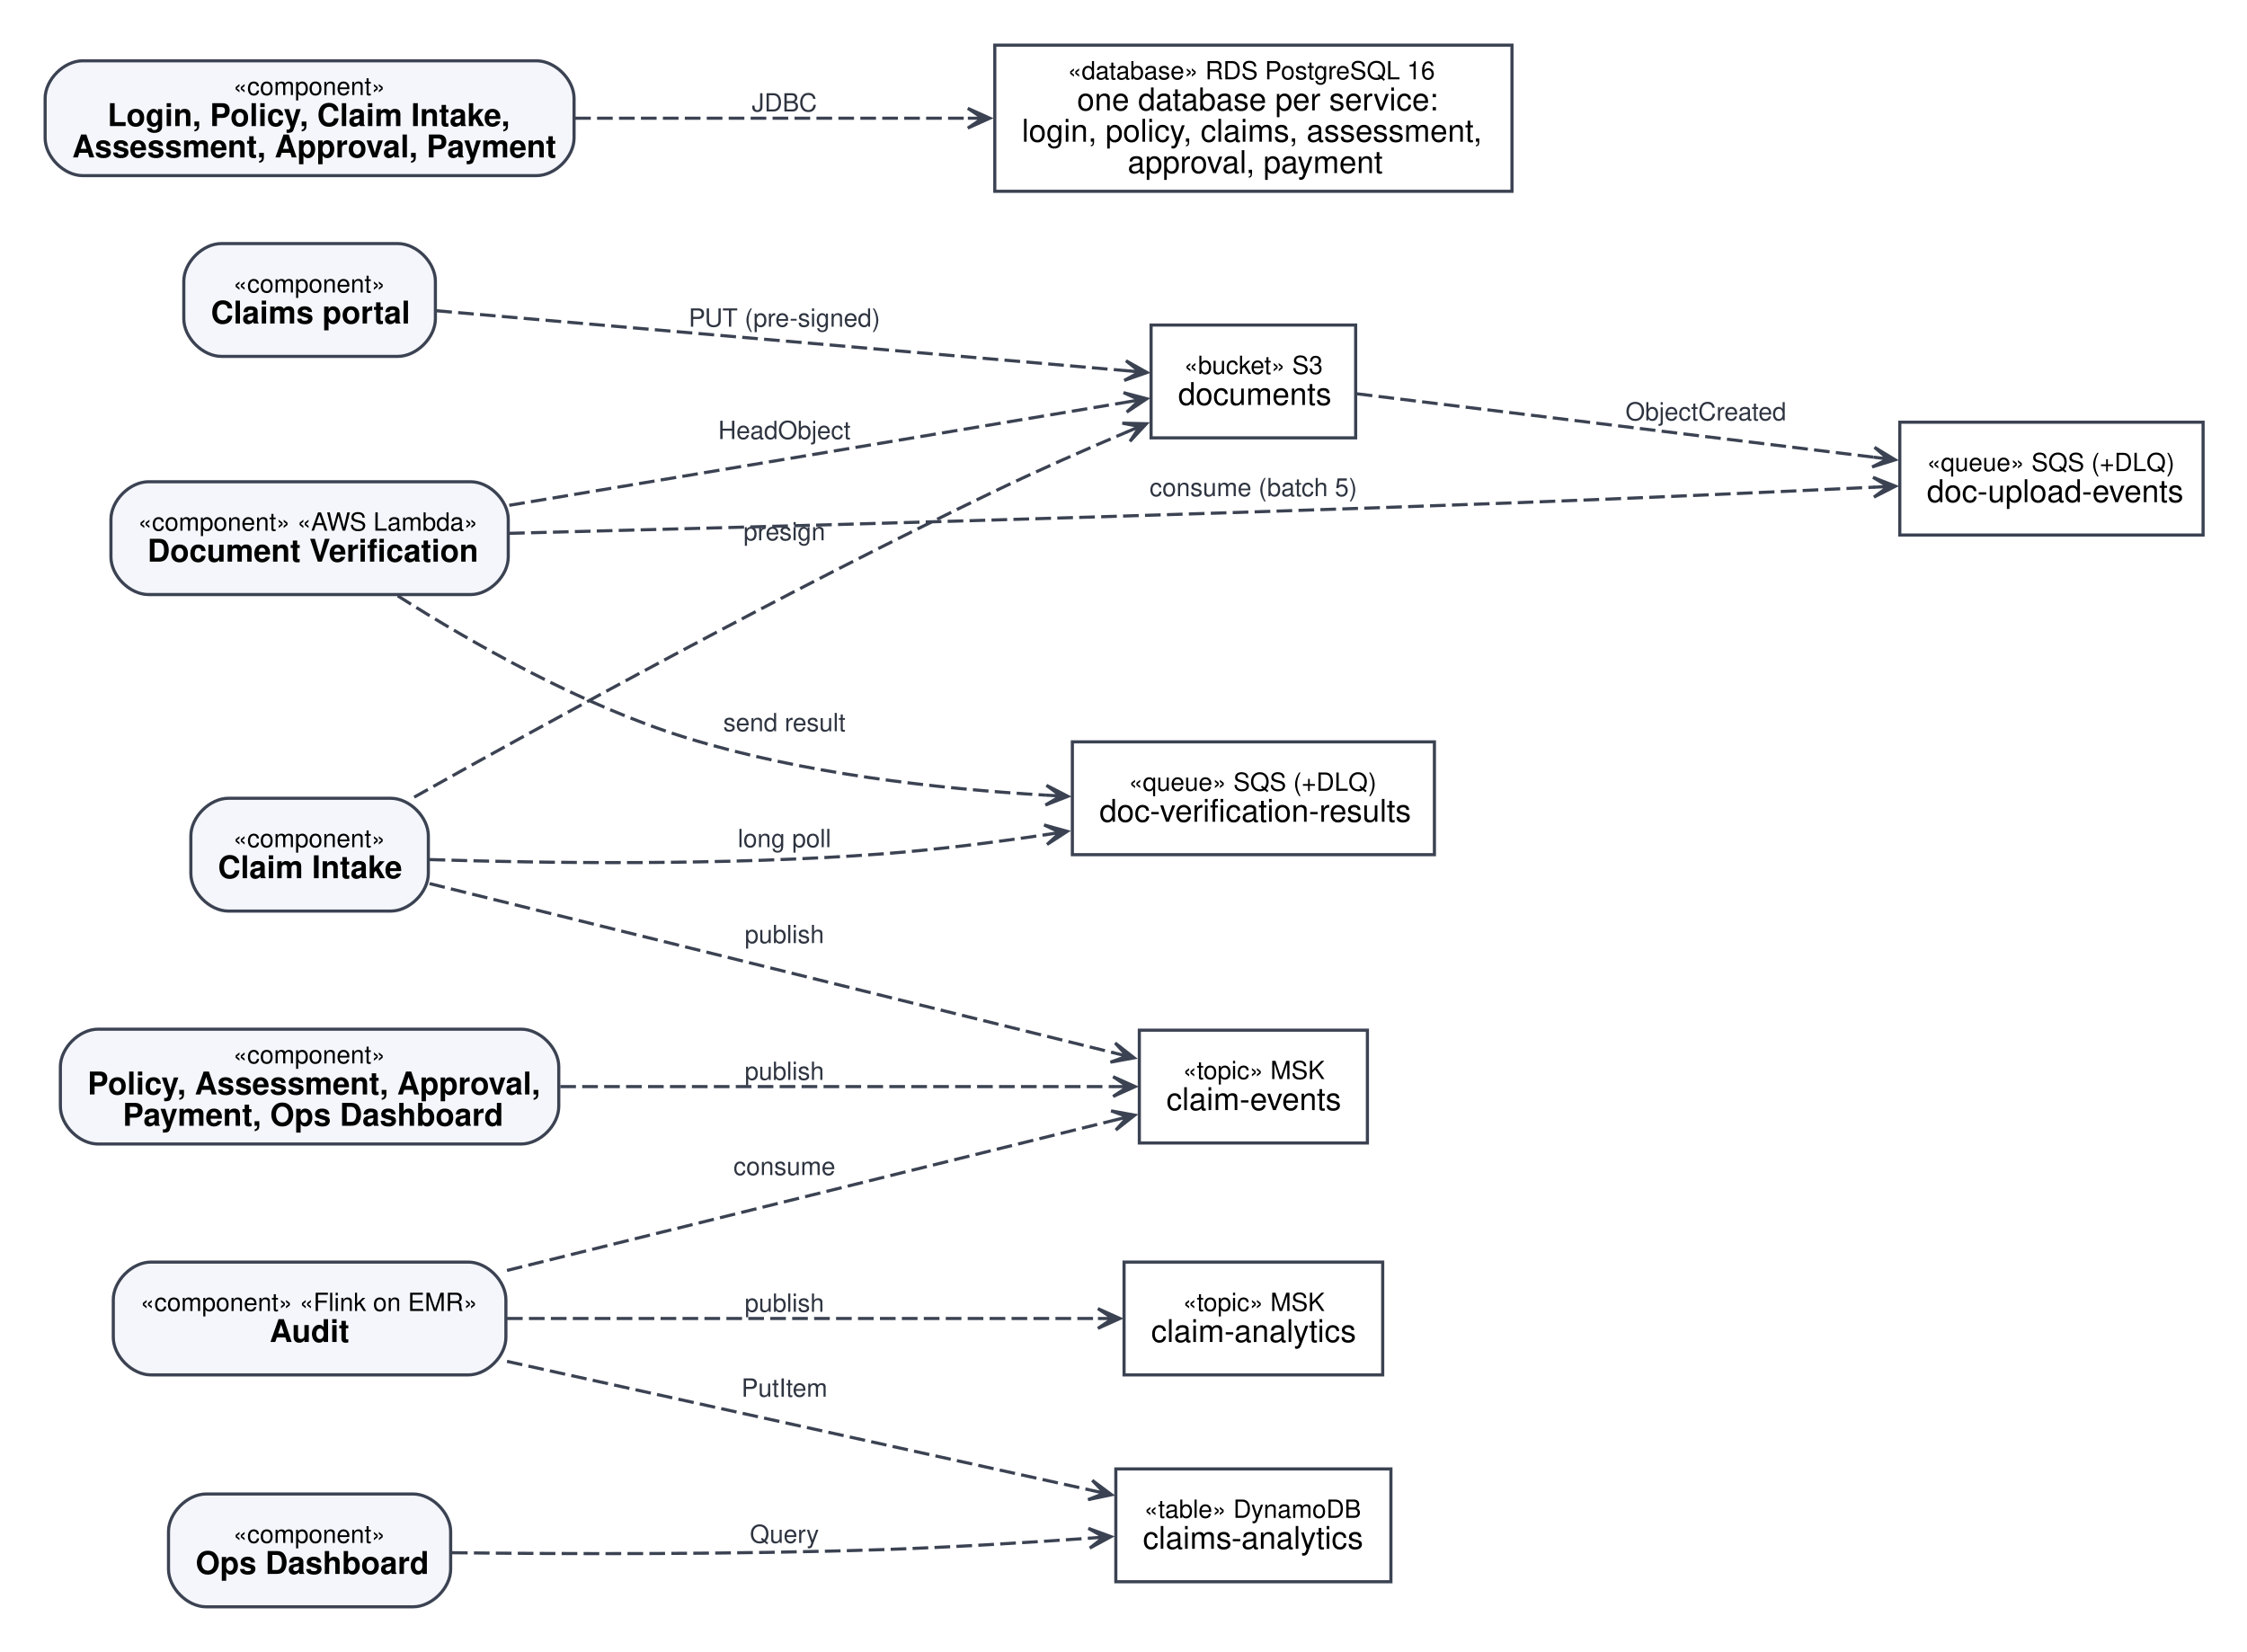
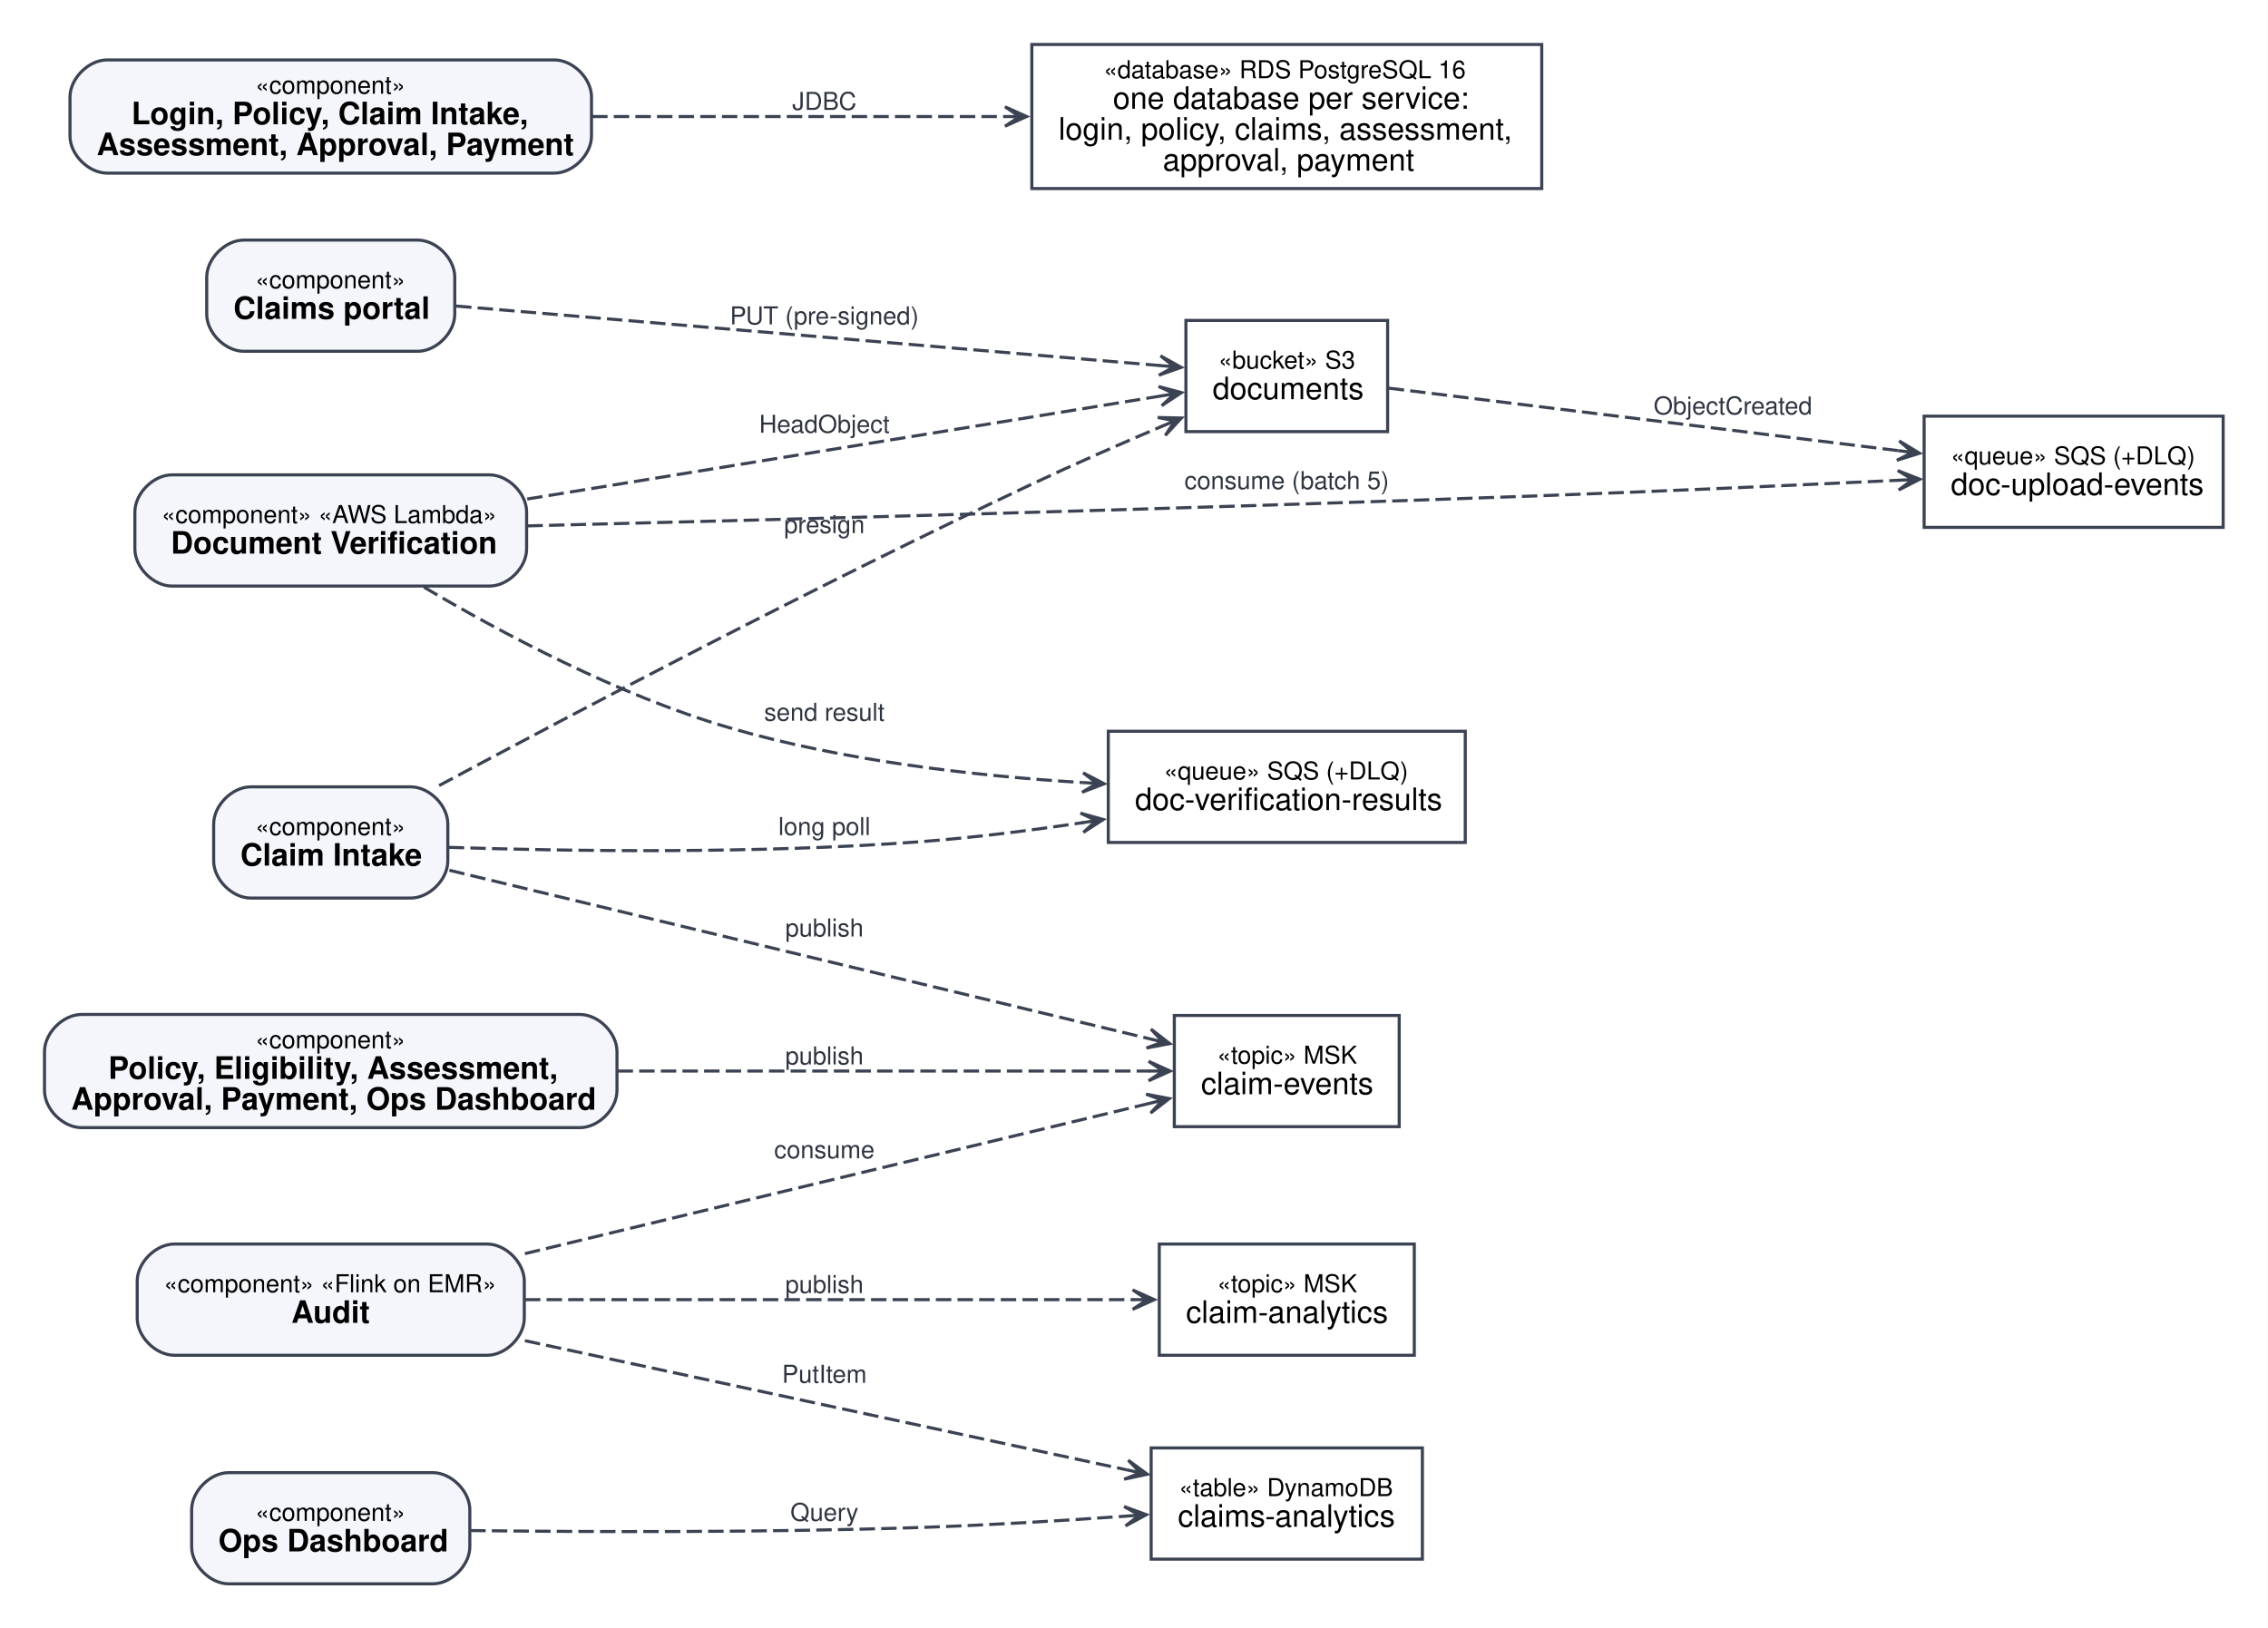
- <svg xmlns="http://www.w3.org/2000/svg" width="717pt" height="527pt" viewBox="0.00 0.00 717.00 527.00">
+ <svg xmlns="http://www.w3.org/2000/svg" width="734pt" height="527pt" viewBox="0.00 0.00 734.00 527.00">
  <g id="graph0" class="graph" transform="scale(1 1) rotate(0) translate(14.4 512.72)">
-     <polygon fill="white" stroke="none" points="-14.4,14.4 -14.4,-512.72 702.99,-512.72 702.99,14.4 -14.4,14.4" />
+     <polygon fill="white" stroke="none" points="-14.4,14.4 -14.4,-512.72 719.49,-512.72 719.49,14.4 -14.4,14.4" />
    <g id="node1" class="node">
-       <path fill="#f4f6fb" stroke="#3b4252" d="M112.53,-435C112.53,-435 56.25,-435 56.25,-435 50.25,-435 44.25,-429 44.25,-423 44.25,-423 44.25,-411 44.25,-411 44.25,-405 50.25,-399 56.25,-399 56.25,-399 112.53,-399 112.53,-399 118.53,-399 124.53,-405 124.53,-411 124.53,-411 124.53,-423 124.53,-423 124.53,-429 118.53,-435 112.53,-435" />
-       <text xml:space="preserve" text-anchor="start" x="60.01" y="-419.4" font-family="Helvetica,sans-Serif" font-size="8.00">«component»</text>
-       <text xml:space="preserve" text-anchor="start" x="52.89" y="-409.5" font-family="Helvetica,sans-Serif" font-weight="bold" font-size="10.00">Claims portal</text>
+       <path fill="#f4f6fb" stroke="#3b4252" d="M120.78,-435C120.78,-435 64.5,-435 64.5,-435 58.5,-435 52.5,-429 52.5,-423 52.5,-423 52.5,-411 52.5,-411 52.5,-405 58.5,-399 64.5,-399 64.5,-399 120.78,-399 120.78,-399 126.78,-399 132.78,-405 132.78,-411 132.78,-411 132.78,-423 132.78,-423 132.78,-429 126.78,-435 120.78,-435" />
+       <text xml:space="preserve" text-anchor="start" x="68.26" y="-419.4" font-family="Helvetica,sans-Serif" font-size="8.00">«component»</text>
+       <text xml:space="preserve" text-anchor="start" x="61.14" y="-409.5" font-family="Helvetica,sans-Serif" font-weight="bold" font-size="10.00">Claims portal</text>
    </g>
    <g id="node8" class="node">
-       <polygon fill="#ffffff" stroke="#3b4252" points="418.18,-409 352.9,-409 352.9,-373 418.18,-373 418.18,-409" />
-       <text xml:space="preserve" text-anchor="start" x="363.42" y="-393.4" font-family="Helvetica,sans-Serif" font-size="8.00">«bucket» S3</text>
-       <text xml:space="preserve" text-anchor="start" x="361.54" y="-383.5" font-family="Helvetica,sans-Serif" font-size="10.00">documents</text>
+       <polygon fill="#ffffff" stroke="#3b4252" points="434.68,-409 369.4,-409 369.4,-373 434.68,-373 434.68,-409" />
+       <text xml:space="preserve" text-anchor="start" x="379.92" y="-393.4" font-family="Helvetica,sans-Serif" font-size="8.00">«bucket» S3</text>
+       <text xml:space="preserve" text-anchor="start" x="378.04" y="-383.5" font-family="Helvetica,sans-Serif" font-size="10.00">documents</text>
    </g>
    <g id="edge1" class="edge">
-       <path fill="none" stroke="#3b4252" stroke-dasharray="5,2" d="M124.81,-413.57C181.97,-408.61 287.3,-399.45 344.7,-394.46" />
-       <polygon fill="#3b4252" stroke="#3b4252" points="351.59,-393.86 344.89,-397.61 349.32,-394.06 344.62,-394.47 344.62,-394.47 344.62,-394.47 349.32,-394.06 344.35,-391.33 351.59,-393.86" />
-       <text xml:space="preserve" text-anchor="middle" x="235.9" y="-408.48" font-family="Helvetica,sans-Serif" font-size="8.00" fill="#2e3440">PUT (pre-signed)</text>
+       <path fill="none" stroke="#3b4252" stroke-dasharray="5,2" d="M133.2,-413.65C192.05,-408.68 302.05,-399.37 361.12,-394.38" />
+       <polygon fill="#3b4252" stroke="#3b4252" points="367.89,-393.8 361.18,-397.53 365.62,-394 360.91,-394.39 360.91,-394.39 360.91,-394.39 365.62,-394 360.65,-391.26 367.89,-393.8" />
+       <text xml:space="preserve" text-anchor="middle" x="252.4" y="-407.71" font-family="Helvetica,sans-Serif" font-size="8.00" fill="#2e3440">PUT (pre-signed)</text>
    </g>
    <g id="node2" class="node">
-       <path fill="#f4f6fb" stroke="#3b4252" d="M110.28,-258C110.28,-258 58.5,-258 58.5,-258 52.5,-258 46.5,-252 46.5,-246 46.5,-246 46.5,-234 46.5,-234 46.5,-228 52.5,-222 58.5,-222 58.5,-222 110.28,-222 110.28,-222 116.28,-222 122.28,-228 122.28,-234 122.28,-234 122.28,-246 122.28,-246 122.28,-252 116.28,-258 110.28,-258" />
-       <text xml:space="preserve" text-anchor="start" x="60.01" y="-242.4" font-family="Helvetica,sans-Serif" font-size="8.00">«component»</text>
-       <text xml:space="preserve" text-anchor="start" x="55.14" y="-232.5" font-family="Helvetica,sans-Serif" font-weight="bold" font-size="10.00">Claim Intake</text>
+       <path fill="#f4f6fb" stroke="#3b4252" d="M118.53,-258C118.53,-258 66.75,-258 66.75,-258 60.75,-258 54.75,-252 54.75,-246 54.75,-246 54.75,-234 54.75,-234 54.75,-228 60.75,-222 66.75,-222 66.75,-222 118.53,-222 118.53,-222 124.53,-222 130.53,-228 130.53,-234 130.53,-234 130.53,-246 130.53,-246 130.53,-252 124.53,-258 118.53,-258" />
+       <text xml:space="preserve" text-anchor="start" x="68.26" y="-242.4" font-family="Helvetica,sans-Serif" font-size="8.00">«component»</text>
+       <text xml:space="preserve" text-anchor="start" x="63.39" y="-232.5" font-family="Helvetica,sans-Serif" font-weight="bold" font-size="10.00">Claim Intake</text>
    </g>
    <g id="edge2" class="edge">
-       <path fill="none" stroke="#3b4252" stroke-dasharray="5,2" d="M117.77,-258.36C159.9,-281.99 236.06,-323.85 303.03,-356 316.62,-362.52 331.73,-369.18 345.22,-374.9" />
-       <polygon fill="#3b4252" stroke="#3b4252" points="351.4,-377.51 343.73,-377.69 349.3,-376.62 344.95,-374.79 344.95,-374.79 344.95,-374.79 349.3,-376.62 346.17,-371.89 351.4,-377.51" />
-       <text xml:space="preserve" text-anchor="middle" x="235.9" y="-340.31" font-family="Helvetica,sans-Serif" font-size="8.00" fill="#2e3440">presign</text>
+       <path fill="none" stroke="#3b4252" stroke-dasharray="5,2" d="M127.72,-258.43C171.63,-281.96 250.53,-323.52 319.53,-356 333.17,-362.42 348.29,-369.05 361.77,-374.78" />
+       <polygon fill="#3b4252" stroke="#3b4252" points="367.95,-377.4 360.28,-377.57 365.85,-376.51 361.51,-374.67 361.51,-374.67 361.51,-374.67 365.85,-376.51 362.73,-371.77 367.95,-377.4" />
+       <text xml:space="preserve" text-anchor="middle" x="252.4" y="-340.14" font-family="Helvetica,sans-Serif" font-size="8.00" fill="#2e3440">presign</text>
    </g>
    <g id="node10" class="node">
-       <polygon fill="#ffffff" stroke="#3b4252" points="443.31,-276 327.78,-276 327.78,-240 443.31,-240 443.31,-276" />
-       <text xml:space="preserve" text-anchor="start" x="345.79" y="-260.4" font-family="Helvetica,sans-Serif" font-size="8.00">«queue» SQS (+DLQ)</text>
-       <text xml:space="preserve" text-anchor="start" x="336.42" y="-250.5" font-family="Helvetica,sans-Serif" font-size="10.00">doc-verification-results</text>
+       <polygon fill="#ffffff" stroke="#3b4252" points="459.81,-276 344.28,-276 344.28,-240 459.81,-240 459.81,-276" />
+       <text xml:space="preserve" text-anchor="start" x="362.29" y="-260.4" font-family="Helvetica,sans-Serif" font-size="8.00">«queue» SQS (+DLQ)</text>
+       <text xml:space="preserve" text-anchor="start" x="352.92" y="-250.5" font-family="Helvetica,sans-Serif" font-size="10.00">doc-verification-results</text>
    </g>
    <g id="edge7" class="edge">
-       <path fill="none" stroke="#3b4252" stroke-dasharray="5,2" d="M122.68,-238.44C159.44,-237.28 217.19,-236.47 267.03,-240.25 284.16,-241.55 302.57,-243.88 319.63,-246.43" />
-       <polygon fill="#3b4252" stroke="#3b4252" points="326.15,-247.44 318.76,-249.49 323.9,-247.09 319.24,-246.37 319.24,-246.37 319.24,-246.37 323.9,-247.09 319.71,-243.26 326.15,-247.44" />
-       <text xml:space="preserve" text-anchor="middle" x="235.9" y="-242.4" font-family="Helvetica,sans-Serif" font-size="8.00" fill="#2e3440">long poll</text>
+       <path fill="none" stroke="#3b4252" stroke-dasharray="5,2" d="M130.82,-238.42C169.14,-237.18 230.6,-236.24 283.53,-240.25 300.66,-241.55 319.07,-243.88 336.13,-246.43" />
+       <polygon fill="#3b4252" stroke="#3b4252" points="342.65,-247.43 335.26,-249.49 340.4,-247.09 335.74,-246.37 335.74,-246.37 335.74,-246.37 340.4,-247.09 336.21,-243.26 342.65,-247.43" />
+       <text xml:space="preserve" text-anchor="middle" x="252.4" y="-242.4" font-family="Helvetica,sans-Serif" font-size="8.00" fill="#2e3440">long poll</text>
    </g>
    <g id="node11" class="node">
-       <polygon fill="#ffffff" stroke="#3b4252" points="421.93,-184 349.15,-184 349.15,-148 421.93,-148 421.93,-184" />
-       <text xml:space="preserve" text-anchor="start" x="363.04" y="-168.4" font-family="Helvetica,sans-Serif" font-size="8.00">«topic» MSK</text>
-       <text xml:space="preserve" text-anchor="start" x="357.79" y="-158.5" font-family="Helvetica,sans-Serif" font-size="10.00">claim-events</text>
+       <polygon fill="#ffffff" stroke="#3b4252" points="438.43,-184 365.65,-184 365.65,-148 438.43,-148 438.43,-184" />
+       <text xml:space="preserve" text-anchor="start" x="379.54" y="-168.4" font-family="Helvetica,sans-Serif" font-size="8.00">«topic» MSK</text>
+       <text xml:space="preserve" text-anchor="start" x="374.29" y="-158.5" font-family="Helvetica,sans-Serif" font-size="10.00">claim-events</text>
    </g>
    <g id="edge8" class="edge">
-       <path fill="none" stroke="#3b4252" stroke-dasharray="5,2" d="M122.67,-230.78C178.14,-217.06 282.14,-191.33 341.01,-176.77" />
-       <polygon fill="#3b4252" stroke="#3b4252" points="347.48,-175.17 341.44,-179.91 345.26,-175.72 340.68,-176.85 340.68,-176.85 340.68,-176.85 345.26,-175.72 339.93,-173.79 347.48,-175.17" />
-       <text xml:space="preserve" text-anchor="middle" x="235.9" y="-211.78" font-family="Helvetica,sans-Serif" font-size="8.00" fill="#2e3440">publish</text>
+       <path fill="none" stroke="#3b4252" stroke-dasharray="5,2" d="M131.03,-231C188.14,-217.25 296.87,-191.08 357.48,-176.49" />
+       <polygon fill="#3b4252" stroke="#3b4252" points="364.16,-174.88 358.09,-179.58 361.94,-175.41 357.35,-176.52 357.35,-176.52 357.35,-176.52 361.94,-175.41 356.62,-173.46 364.16,-174.88" />
+       <text xml:space="preserve" text-anchor="middle" x="252.4" y="-209.58" font-family="Helvetica,sans-Serif" font-size="8.00" fill="#2e3440">publish</text>
    </g>
    <g id="node3" class="node">
-       <path fill="#f4f6fb" stroke="#3b4252" d="M135.78,-359C135.78,-359 33,-359 33,-359 27,-359 21,-353 21,-347 21,-347 21,-335 21,-335 21,-329 27,-323 33,-323 33,-323 135.78,-323 135.78,-323 141.78,-323 147.78,-329 147.78,-335 147.78,-335 147.78,-347 147.78,-347 147.78,-353 141.78,-359 135.78,-359" />
-       <text xml:space="preserve" text-anchor="start" x="29.64" y="-343.4" font-family="Helvetica,sans-Serif" font-size="8.00">«component» «AWS Lambda»</text>
-       <text xml:space="preserve" text-anchor="start" x="32.64" y="-333.5" font-family="Helvetica,sans-Serif" font-weight="bold" font-size="10.00">Document Verification</text>
+       <path fill="#f4f6fb" stroke="#3b4252" d="M144.03,-359C144.03,-359 41.25,-359 41.25,-359 35.25,-359 29.25,-353 29.25,-347 29.25,-347 29.25,-335 29.25,-335 29.25,-329 35.25,-323 41.25,-323 41.25,-323 144.03,-323 144.03,-323 150.03,-323 156.03,-329 156.03,-335 156.03,-335 156.03,-347 156.03,-347 156.03,-353 150.03,-359 144.03,-359" />
+       <text xml:space="preserve" text-anchor="start" x="37.89" y="-343.4" font-family="Helvetica,sans-Serif" font-size="8.00">«component» «AWS Lambda»</text>
+       <text xml:space="preserve" text-anchor="start" x="40.89" y="-333.5" font-family="Helvetica,sans-Serif" font-weight="bold" font-size="10.00">Document Verification</text>
    </g>
    <g id="edge5" class="edge">
-       <path fill="none" stroke="#3b4252" stroke-dasharray="5,2" d="M148.1,-351.48C207.34,-361.38 294.4,-375.93 344.68,-384.34" />
-       <polygon fill="#3b4252" stroke="#3b4252" points="351.53,-385.48 344.11,-387.43 349.28,-385.11 344.62,-384.33 344.62,-384.33 344.62,-384.33 349.28,-385.11 345.14,-381.22 351.53,-385.48" />
-       <text xml:space="preserve" text-anchor="middle" x="235.9" y="-372.63" font-family="Helvetica,sans-Serif" font-size="8.00" fill="#2e3440">HeadObject</text>
+       <path fill="none" stroke="#3b4252" stroke-dasharray="5,2" d="M156.22,-351.18C217.54,-361.15 309.15,-376.05 361.17,-384.51" />
+       <polygon fill="#3b4252" stroke="#3b4252" points="367.97,-385.62 360.55,-387.61 365.72,-385.25 361.06,-384.5 361.06,-384.5 361.06,-384.5 365.72,-385.25 361.56,-381.39 367.97,-385.62" />
+       <text xml:space="preserve" text-anchor="middle" x="252.4" y="-372.63" font-family="Helvetica,sans-Serif" font-size="8.00" fill="#2e3440">HeadObject</text>
    </g>
    <g id="node9" class="node">
-       <polygon fill="#ffffff" stroke="#3b4252" points="688.59,-378 591.81,-378 591.81,-342 688.59,-342 688.59,-378" />
-       <text xml:space="preserve" text-anchor="start" x="600.45" y="-362.4" font-family="Helvetica,sans-Serif" font-size="8.00">«queue» SQS (+DLQ)</text>
-       <text xml:space="preserve" text-anchor="start" x="600.45" y="-352.5" font-family="Helvetica,sans-Serif" font-size="10.00">doc-upload-events</text>
+       <polygon fill="#ffffff" stroke="#3b4252" points="705.09,-378 608.31,-378 608.31,-342 705.09,-342 705.09,-378" />
+       <text xml:space="preserve" text-anchor="start" x="616.95" y="-362.4" font-family="Helvetica,sans-Serif" font-size="8.00">«queue» SQS (+DLQ)</text>
+       <text xml:space="preserve" text-anchor="start" x="616.95" y="-352.5" font-family="Helvetica,sans-Serif" font-size="10.00">doc-upload-events</text>
    </g>
    <g id="edge4" class="edge">
-       <path fill="none" stroke="#3b4252" stroke-dasharray="5,2" d="M148.04,-342.54C223.84,-344.47 355.32,-348.04 468.06,-352.25 506.72,-353.69 550.28,-355.67 583.77,-357.27" />
-       <polygon fill="#3b4252" stroke="#3b4252" points="590.41,-357.58 583.27,-360.4 588.13,-357.48 583.42,-357.25 583.42,-357.25 583.42,-357.25 588.13,-357.48 583.57,-354.1 590.41,-357.58" />
-       <text xml:space="preserve" text-anchor="middle" x="385.54" y="-354.4" font-family="Helvetica,sans-Serif" font-size="8.00" fill="#2e3440">consume (batch 5)</text>
+       <path fill="none" stroke="#3b4252" stroke-dasharray="5,2" d="M156.28,-342.48C233.49,-344.39 368.71,-347.96 484.56,-352.25 523.22,-353.68 566.78,-355.66 600.27,-357.26" />
+       <polygon fill="#3b4252" stroke="#3b4252" points="606.91,-357.58 599.77,-360.39 604.63,-357.47 599.92,-357.24 599.92,-357.24 599.92,-357.24 604.63,-357.47 600.07,-354.09 606.91,-357.58" />
+       <text xml:space="preserve" text-anchor="middle" x="402.04" y="-354.4" font-family="Helvetica,sans-Serif" font-size="8.00" fill="#2e3440">consume (batch 5)</text>
    </g>
    <g id="edge6" class="edge">
-       <path fill="none" stroke="#3b4252" stroke-dasharray="5,2" d="M112.52,-322.59C135.89,-307.72 171.09,-287.62 204.78,-277.25 241.72,-265.88 284.71,-261 319.39,-258.99" />
-       <polygon fill="#3b4252" stroke="#3b4252" points="326.34,-258.62 319.52,-262.13 324.06,-258.74 319.35,-258.99 319.35,-258.99 319.35,-258.99 324.06,-258.74 319.19,-255.84 326.34,-258.62" />
-       <text xml:space="preserve" text-anchor="middle" x="235.9" y="-279.4" font-family="Helvetica,sans-Serif" font-size="8.00" fill="#2e3440">send result</text>
+       <path fill="none" stroke="#3b4252" stroke-dasharray="5,2" d="M122.83,-322.63C147.93,-307.79 185.62,-287.69 221.28,-277.25 258.37,-266.39 301.37,-261.52 336.01,-259.39" />
+       <polygon fill="#3b4252" stroke="#3b4252" points="342.96,-259 336.14,-262.54 340.68,-259.13 335.97,-259.4 335.97,-259.4 335.97,-259.4 340.68,-259.13 335.79,-256.25 342.96,-259" />
+       <text xml:space="preserve" text-anchor="middle" x="252.4" y="-279.4" font-family="Helvetica,sans-Serif" font-size="8.00" fill="#2e3440">send result</text>
    </g>
    <g id="node4" class="node">
-       <path fill="#f4f6fb" stroke="#3b4252" d="M151.9,-184.32C151.9,-184.32 16.88,-184.32 16.88,-184.32 10.88,-184.32 4.87,-178.32 4.87,-172.32 4.87,-172.32 4.87,-159.68 4.87,-159.68 4.87,-153.68 10.87,-147.68 16.87,-147.68 16.87,-147.68 151.9,-147.68 151.9,-147.68 157.9,-147.68 163.9,-153.68 163.9,-159.68 163.9,-159.68 163.9,-172.32 163.9,-172.32 163.9,-178.32 157.9,-184.32 151.9,-184.32" />
-       <text xml:space="preserve" text-anchor="start" x="60.01" y="-173.4" font-family="Helvetica,sans-Serif" font-size="8.00">«component»</text>
-       <text xml:space="preserve" text-anchor="start" x="13.51" y="-163.5" font-family="Helvetica,sans-Serif" font-weight="bold" font-size="10.00">Policy, Assessment, Approval,</text>
-       <text xml:space="preserve" text-anchor="start" x="24.76" y="-153.5" font-family="Helvetica,sans-Serif" font-weight="bold" font-size="10.00">Payment, Ops Dashboard</text>
+       <path fill="#f4f6fb" stroke="#3b4252" d="M173.28,-184.32C173.28,-184.32 12,-184.32 12,-184.32 6,-184.32 0,-178.32 0,-172.32 0,-172.32 0,-159.68 0,-159.68 0,-153.68 6,-147.68 12,-147.68 12,-147.68 173.28,-147.68 173.28,-147.68 179.28,-147.68 185.28,-153.68 185.28,-159.68 185.28,-159.68 185.28,-172.32 185.28,-172.32 185.28,-178.32 179.28,-184.32 173.28,-184.32" />
+       <text xml:space="preserve" text-anchor="start" x="68.26" y="-173.4" font-family="Helvetica,sans-Serif" font-size="8.00">«component»</text>
+       <text xml:space="preserve" text-anchor="start" x="20.64" y="-163.5" font-family="Helvetica,sans-Serif" font-weight="bold" font-size="10.00">Policy, Eligibility, Assessment,</text>
+       <text xml:space="preserve" text-anchor="start" x="8.64" y="-153.5" font-family="Helvetica,sans-Serif" font-weight="bold" font-size="10.00">Approval, Payment, Ops Dashboard</text>
    </g>
    <g id="edge9" class="edge">
-       <path fill="none" stroke="#3b4252" stroke-dasharray="5,2" d="M164.38,-166C220.88,-166 294.82,-166 341,-166" />
-       <polygon fill="#3b4252" stroke="#3b4252" points="347.79,-166 340.79,-169.15 345.51,-166 340.79,-166 340.79,-166 340.79,-166 345.51,-166 340.79,-162.85 347.79,-166" />
-       <text xml:space="preserve" text-anchor="middle" x="235.9" y="-168.15" font-family="Helvetica,sans-Serif" font-size="8.00" fill="#2e3440">publish</text>
+       <path fill="none" stroke="#3b4252" stroke-dasharray="5,2" d="M185.46,-166C242.42,-166 312.99,-166 357.53,-166" />
+       <polygon fill="#3b4252" stroke="#3b4252" points="364.32,-166 357.32,-169.15 362.04,-166 357.32,-166 357.32,-166 357.32,-166 362.04,-166 357.32,-162.85 364.32,-166" />
+       <text xml:space="preserve" text-anchor="middle" x="252.4" y="-168.15" font-family="Helvetica,sans-Serif" font-size="8.00" fill="#2e3440">publish</text>
    </g>
    <g id="node5" class="node">
-       <path fill="#f4f6fb" stroke="#3b4252" d="M135.03,-110C135.03,-110 33.75,-110 33.75,-110 27.75,-110 21.75,-104 21.75,-98 21.75,-98 21.75,-86 21.75,-86 21.75,-80 27.75,-74 33.75,-74 33.75,-74 135.03,-74 135.03,-74 141.03,-74 147.03,-80 147.03,-86 147.03,-86 147.03,-98 147.03,-98 147.03,-104 141.03,-110 135.03,-110" />
-       <text xml:space="preserve" text-anchor="start" x="30.39" y="-94.4" font-family="Helvetica,sans-Serif" font-size="8.00">«component» «Flink on EMR»</text>
-       <text xml:space="preserve" text-anchor="start" x="71.64" y="-84.5" font-family="Helvetica,sans-Serif" font-weight="bold" font-size="10.00">Audit</text>
+       <path fill="#f4f6fb" stroke="#3b4252" d="M143.28,-110C143.28,-110 42,-110 42,-110 36,-110 30,-104 30,-98 30,-98 30,-86 30,-86 30,-80 36,-74 42,-74 42,-74 143.28,-74 143.28,-74 149.28,-74 155.28,-80 155.28,-86 155.28,-86 155.28,-98 155.28,-98 155.28,-104 149.28,-110 143.28,-110" />
+       <text xml:space="preserve" text-anchor="start" x="38.64" y="-94.4" font-family="Helvetica,sans-Serif" font-size="8.00">«component» «Flink on EMR»</text>
+       <text xml:space="preserve" text-anchor="start" x="79.89" y="-84.5" font-family="Helvetica,sans-Serif" font-weight="bold" font-size="10.00">Audit</text>
    </g>
    <g id="edge10" class="edge">
-       <path fill="none" stroke="#3b4252" stroke-dasharray="5,2" d="M147.38,-107.33C205.21,-121.64 290.01,-142.62 340.99,-155.23" />
-       <polygon fill="#3b4252" stroke="#3b4252" points="347.69,-156.88 340.14,-158.26 345.48,-156.34 340.9,-155.2 340.9,-155.2 340.9,-155.2 345.48,-156.34 341.66,-152.15 347.69,-156.88" />
-       <text xml:space="preserve" text-anchor="middle" x="235.9" y="-137.78" font-family="Helvetica,sans-Serif" font-size="8.00" fill="#2e3440">consume</text>
+       <path fill="none" stroke="#3b4252" stroke-dasharray="5,2" d="M155.48,-106.89C215.35,-121.3 304.59,-142.78 357.39,-155.49" />
+       <polygon fill="#3b4252" stroke="#3b4252" points="364.04,-157.09 356.5,-158.52 361.82,-156.56 357.24,-155.45 357.24,-155.45 357.24,-155.45 361.82,-156.56 357.97,-152.39 364.04,-157.09" />
+       <text xml:space="preserve" text-anchor="middle" x="252.4" y="-137.78" font-family="Helvetica,sans-Serif" font-size="8.00" fill="#2e3440">consume</text>
    </g>
    <g id="node12" class="node">
-       <polygon fill="#ffffff" stroke="#3b4252" points="426.81,-110 344.28,-110 344.28,-74 426.81,-74 426.81,-110" />
-       <text xml:space="preserve" text-anchor="start" x="363.04" y="-94.4" font-family="Helvetica,sans-Serif" font-size="8.00">«topic» MSK</text>
-       <text xml:space="preserve" text-anchor="start" x="352.92" y="-84.5" font-family="Helvetica,sans-Serif" font-size="10.00">claim-analytics</text>
+       <polygon fill="#ffffff" stroke="#3b4252" points="443.31,-110 360.78,-110 360.78,-74 443.31,-74 443.31,-110" />
+       <text xml:space="preserve" text-anchor="start" x="379.54" y="-94.4" font-family="Helvetica,sans-Serif" font-size="8.00">«topic» MSK</text>
+       <text xml:space="preserve" text-anchor="start" x="369.42" y="-84.5" font-family="Helvetica,sans-Serif" font-size="10.00">claim-analytics</text>
    </g>
    <g id="edge11" class="edge">
-       <path fill="none" stroke="#3b4252" stroke-dasharray="5,2" d="M147.38,-92C203.42,-92 284.8,-92 336.17,-92" />
-       <polygon fill="#3b4252" stroke="#3b4252" points="342.94,-92 335.94,-95.15 340.65,-92 335.94,-92 335.94,-92 335.94,-92 340.65,-92 335.94,-88.85 342.94,-92" />
-       <text xml:space="preserve" text-anchor="middle" x="235.9" y="-94.15" font-family="Helvetica,sans-Serif" font-size="8.00" fill="#2e3440">publish</text>
+       <path fill="none" stroke="#3b4252" stroke-dasharray="5,2" d="M155.48,-92C213.51,-92 299.15,-92 352.44,-92" />
+       <polygon fill="#3b4252" stroke="#3b4252" points="359.16,-92 352.16,-95.15 356.88,-92 352.16,-92 352.16,-92 352.16,-92 356.88,-92 352.16,-88.85 359.16,-92" />
+       <text xml:space="preserve" text-anchor="middle" x="252.4" y="-94.15" font-family="Helvetica,sans-Serif" font-size="8.00" fill="#2e3440">publish</text>
    </g>
    <g id="node13" class="node">
-       <polygon fill="#ffffff" stroke="#3b4252" points="429.43,-44 341.65,-44 341.65,-8 429.43,-8 429.43,-44" />
-       <text xml:space="preserve" text-anchor="start" x="350.67" y="-28.4" font-family="Helvetica,sans-Serif" font-size="8.00">«table» DynamoDB</text>
-       <text xml:space="preserve" text-anchor="start" x="350.29" y="-18.5" font-family="Helvetica,sans-Serif" font-size="10.00">claims-analytics</text>
+       <polygon fill="#ffffff" stroke="#3b4252" points="445.93,-44 358.15,-44 358.15,-8 445.93,-8 445.93,-44" />
+       <text xml:space="preserve" text-anchor="start" x="367.17" y="-28.4" font-family="Helvetica,sans-Serif" font-size="8.00">«table» DynamoDB</text>
+       <text xml:space="preserve" text-anchor="start" x="366.79" y="-18.5" font-family="Helvetica,sans-Serif" font-size="10.00">claims-analytics</text>
    </g>
    <g id="edge12" class="edge">
-       <path fill="none" stroke="#3b4252" stroke-dasharray="5,2" d="M147.38,-78.32C202.45,-66.17 281.98,-48.63 333.47,-37.27" />
-       <polygon fill="#3b4252" stroke="#3b4252" points="340.29,-35.76 334.14,-40.35 338.06,-36.25 333.46,-37.27 333.46,-37.27 333.46,-37.27 338.06,-36.25 332.78,-34.2 340.29,-35.76" />
-       <text xml:space="preserve" text-anchor="middle" x="235.9" y="-67.06" font-family="Helvetica,sans-Serif" font-size="8.00" fill="#2e3440">PutItem</text>
+       <path fill="none" stroke="#3b4252" stroke-dasharray="5,2" d="M155.48,-78.72C212.68,-66.44 296.69,-48.4 350.12,-36.93" />
+       <polygon fill="#3b4252" stroke="#3b4252" points="356.91,-35.48 350.72,-40.03 354.68,-35.96 350.06,-36.95 350.06,-36.95 350.06,-36.95 354.68,-35.96 349.4,-33.87 356.91,-35.48" />
+       <text xml:space="preserve" text-anchor="middle" x="252.4" y="-65.1" font-family="Helvetica,sans-Serif" font-size="8.00" fill="#2e3440">PutItem</text>
    </g>
    <g id="node6" class="node">
-       <path fill="#f4f6fb" stroke="#3b4252" d="M117.4,-36C117.4,-36 51.37,-36 51.37,-36 45.37,-36 39.37,-30 39.37,-24 39.37,-24 39.37,-12 39.37,-12 39.37,-6 45.37,0 51.37,0 51.37,0 117.4,0 117.4,0 123.4,0 129.4,-6 129.4,-12 129.4,-12 129.4,-24 129.4,-24 129.4,-30 123.4,-36 117.4,-36" />
-       <text xml:space="preserve" text-anchor="start" x="60.01" y="-20.4" font-family="Helvetica,sans-Serif" font-size="8.00">«component»</text>
-       <text xml:space="preserve" text-anchor="start" x="48.01" y="-10.5" font-family="Helvetica,sans-Serif" font-weight="bold" font-size="10.00">Ops Dashboard</text>
+       <path fill="#f4f6fb" stroke="#3b4252" d="M125.65,-36C125.65,-36 59.62,-36 59.62,-36 53.62,-36 47.62,-30 47.62,-24 47.62,-24 47.62,-12 47.62,-12 47.62,-6 53.62,0 59.62,0 59.62,0 125.65,0 125.65,0 131.65,0 137.65,-6 137.65,-12 137.65,-12 137.65,-24 137.65,-24 137.65,-30 131.65,-36 125.65,-36" />
+       <text xml:space="preserve" text-anchor="start" x="68.26" y="-20.4" font-family="Helvetica,sans-Serif" font-size="8.00">«component»</text>
+       <text xml:space="preserve" text-anchor="start" x="56.26" y="-10.5" font-family="Helvetica,sans-Serif" font-weight="bold" font-size="10.00">Ops Dashboard</text>
    </g>
    <g id="edge13" class="edge">
-       <path fill="none" stroke="#3b4252" stroke-dasharray="5,2" d="M129.82,-17.26C166.6,-16.84 220.23,-16.68 267.03,-18.25 288.77,-18.98 312.73,-20.44 333.32,-21.9" />
-       <polygon fill="#3b4252" stroke="#3b4252" points="340.11,-22.39 332.9,-25.03 337.83,-22.23 333.13,-21.89 333.13,-21.89 333.13,-21.89 337.83,-22.23 333.35,-18.75 340.11,-22.39" />
-       <text xml:space="preserve" text-anchor="middle" x="235.9" y="-20.4" font-family="Helvetica,sans-Serif" font-size="8.00" fill="#2e3440">Query</text>
+       <path fill="none" stroke="#3b4252" stroke-dasharray="5,2" d="M137.78,-17.25C176.27,-16.79 233.61,-16.57 283.53,-18.25 305.27,-18.98 329.23,-20.44 349.82,-21.9" />
+       <polygon fill="#3b4252" stroke="#3b4252" points="356.61,-22.39 349.4,-25.03 354.33,-22.23 349.63,-21.89 349.63,-21.89 349.63,-21.89 354.33,-22.23 349.85,-18.75 356.61,-22.39" />
+       <text xml:space="preserve" text-anchor="middle" x="252.4" y="-20.4" font-family="Helvetica,sans-Serif" font-size="8.00" fill="#2e3440">Query</text>
    </g>
    <g id="node7" class="node">
-       <path fill="#f4f6fb" stroke="#3b4252" d="M156.78,-493.32C156.78,-493.32 12,-493.32 12,-493.32 6,-493.32 0,-487.32 0,-481.32 0,-481.32 0,-468.68 0,-468.68 0,-462.68 6,-456.68 12,-456.68 12,-456.68 156.78,-456.68 156.78,-456.68 162.78,-456.68 168.78,-462.68 168.78,-468.68 168.78,-468.68 168.78,-481.32 168.78,-481.32 168.78,-487.32 162.78,-493.32 156.78,-493.32" />
-       <text xml:space="preserve" text-anchor="start" x="60.01" y="-482.4" font-family="Helvetica,sans-Serif" font-size="8.00">«component»</text>
-       <text xml:space="preserve" text-anchor="start" x="19.89" y="-472.5" font-family="Helvetica,sans-Serif" font-weight="bold" font-size="10.00">Login, Policy, Claim Intake,</text>
-       <text xml:space="preserve" text-anchor="start" x="8.64" y="-462.5" font-family="Helvetica,sans-Serif" font-weight="bold" font-size="10.00">Assessment, Approval, Payment</text>
+       <path fill="#f4f6fb" stroke="#3b4252" d="M165.03,-493.32C165.03,-493.32 20.25,-493.32 20.25,-493.32 14.25,-493.32 8.25,-487.32 8.25,-481.32 8.25,-481.32 8.25,-468.68 8.25,-468.68 8.25,-462.68 14.25,-456.68 20.25,-456.68 20.25,-456.68 165.03,-456.68 165.03,-456.68 171.03,-456.68 177.03,-462.68 177.03,-468.68 177.03,-468.68 177.03,-481.32 177.03,-481.32 177.03,-487.32 171.03,-493.32 165.03,-493.32" />
+       <text xml:space="preserve" text-anchor="start" x="68.26" y="-482.4" font-family="Helvetica,sans-Serif" font-size="8.00">«component»</text>
+       <text xml:space="preserve" text-anchor="start" x="28.14" y="-472.5" font-family="Helvetica,sans-Serif" font-weight="bold" font-size="10.00">Login, Policy, Claim Intake,</text>
+       <text xml:space="preserve" text-anchor="start" x="16.89" y="-462.5" font-family="Helvetica,sans-Serif" font-weight="bold" font-size="10.00">Assessment, Approval, Payment</text>
    </g>
    <g id="node14" class="node">
-       <polygon fill="#ffffff" stroke="#3b4252" points="468.06,-498.32 303.03,-498.32 303.03,-451.68 468.06,-451.68 468.06,-498.32" />
-       <text xml:space="preserve" text-anchor="start" x="326.29" y="-487.4" font-family="Helvetica,sans-Serif" font-size="8.00">«database» RDS PostgreSQL 16</text>
-       <text xml:space="preserve" text-anchor="start" x="329.29" y="-477.5" font-family="Helvetica,sans-Serif" font-size="10.00">one database per service:</text>
-       <text xml:space="preserve" text-anchor="start" x="311.67" y="-467.5" font-family="Helvetica,sans-Serif" font-size="10.00">login, policy, claims, assessment,</text>
-       <text xml:space="preserve" text-anchor="start" x="345.42" y="-457.5" font-family="Helvetica,sans-Serif" font-size="10.00">approval, payment</text>
+       <polygon fill="#ffffff" stroke="#3b4252" points="484.56,-498.32 319.53,-498.32 319.53,-451.68 484.56,-451.68 484.56,-498.32" />
+       <text xml:space="preserve" text-anchor="start" x="342.79" y="-487.4" font-family="Helvetica,sans-Serif" font-size="8.00">«database» RDS PostgreSQL 16</text>
+       <text xml:space="preserve" text-anchor="start" x="345.79" y="-477.5" font-family="Helvetica,sans-Serif" font-size="10.00">one database per service:</text>
+       <text xml:space="preserve" text-anchor="start" x="328.17" y="-467.5" font-family="Helvetica,sans-Serif" font-size="10.00">login, policy, claims, assessment,</text>
+       <text xml:space="preserve" text-anchor="start" x="361.92" y="-457.5" font-family="Helvetica,sans-Serif" font-size="10.00">approval, payment</text>
    </g>
    <g id="edge14" class="edge">
-       <path fill="none" stroke="#3b4252" stroke-dasharray="5,2" d="M169.12,-475C208.25,-475 254.9,-475 294.77,-475" />
-       <polygon fill="#3b4252" stroke="#3b4252" points="301.43,-475 294.43,-478.15 299.15,-475 294.43,-475 294.43,-475 294.43,-475 299.15,-475 294.43,-471.85 301.43,-475" />
-       <text xml:space="preserve" text-anchor="middle" x="235.9" y="-477.15" font-family="Helvetica,sans-Serif" font-size="8.00" fill="#2e3440">JDBC</text>
+       <path fill="none" stroke="#3b4252" stroke-dasharray="5,2" d="M177.23,-475C218.66,-475 268.72,-475 310.99,-475" />
+       <polygon fill="#3b4252" stroke="#3b4252" points="317.85,-475 310.85,-478.15 315.56,-475 310.85,-475 310.85,-475 310.85,-475 315.56,-475 310.85,-471.85 317.85,-475" />
+       <text xml:space="preserve" text-anchor="middle" x="252.4" y="-477.15" font-family="Helvetica,sans-Serif" font-size="8.00" fill="#2e3440">JDBC</text>
    </g>
    <g id="edge3" class="edge">
-       <path fill="none" stroke="#3b4252" stroke-dasharray="5,2" d="M418.54,-387.07C460.01,-381.99 532.99,-373.03 583.6,-366.82" />
-       <polygon fill="#3b4252" stroke="#3b4252" points="590.32,-366 583.75,-369.98 588.05,-366.28 583.37,-366.85 583.37,-366.85 583.37,-366.85 588.05,-366.28 582.99,-363.72 590.32,-366" />
-       <text xml:space="preserve" text-anchor="middle" x="529.93" y="-378.58" font-family="Helvetica,sans-Serif" font-size="8.00" fill="#2e3440">ObjectCreated</text>
+       <path fill="none" stroke="#3b4252" stroke-dasharray="5,2" d="M435.04,-387.07C476.51,-381.99 549.49,-373.03 600.1,-366.82" />
+       <polygon fill="#3b4252" stroke="#3b4252" points="606.82,-366 600.25,-369.98 604.55,-366.28 599.87,-366.85 599.87,-366.85 599.87,-366.85 604.55,-366.28 599.49,-363.72 606.82,-366" />
+       <text xml:space="preserve" text-anchor="middle" x="546.43" y="-378.58" font-family="Helvetica,sans-Serif" font-size="8.00" fill="#2e3440">ObjectCreated</text>
    </g>
  </g>
</svg>
